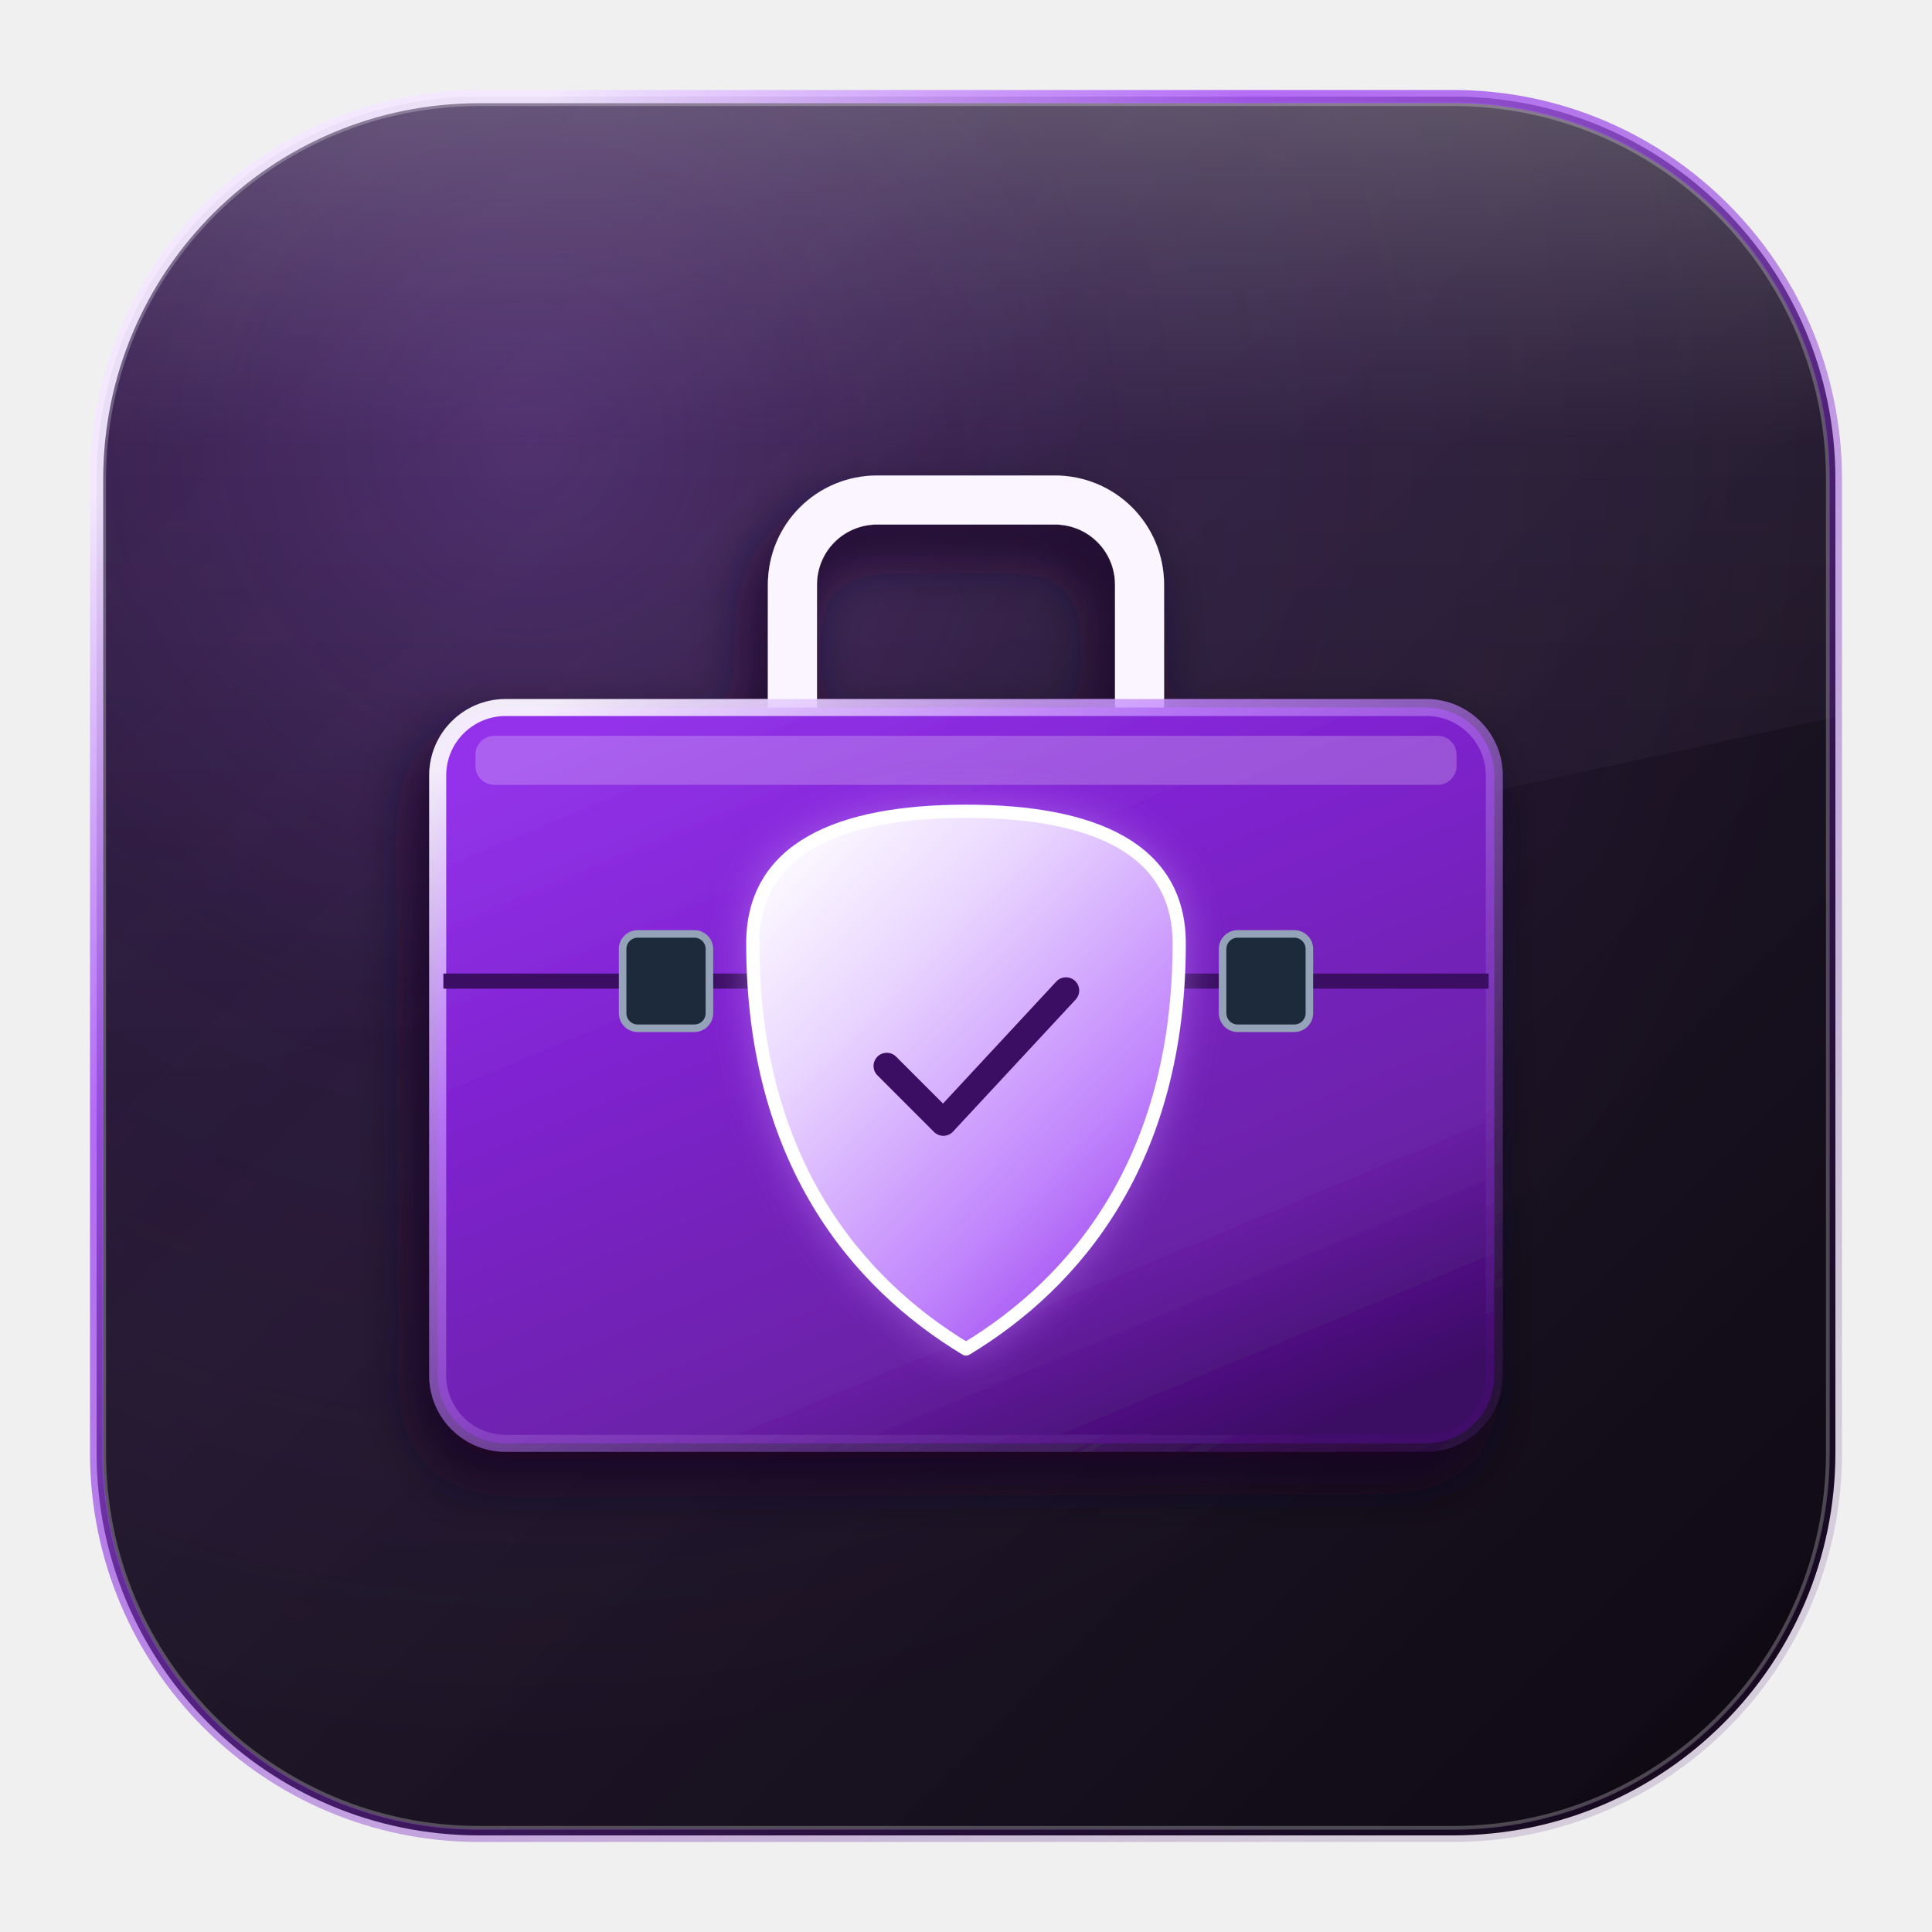
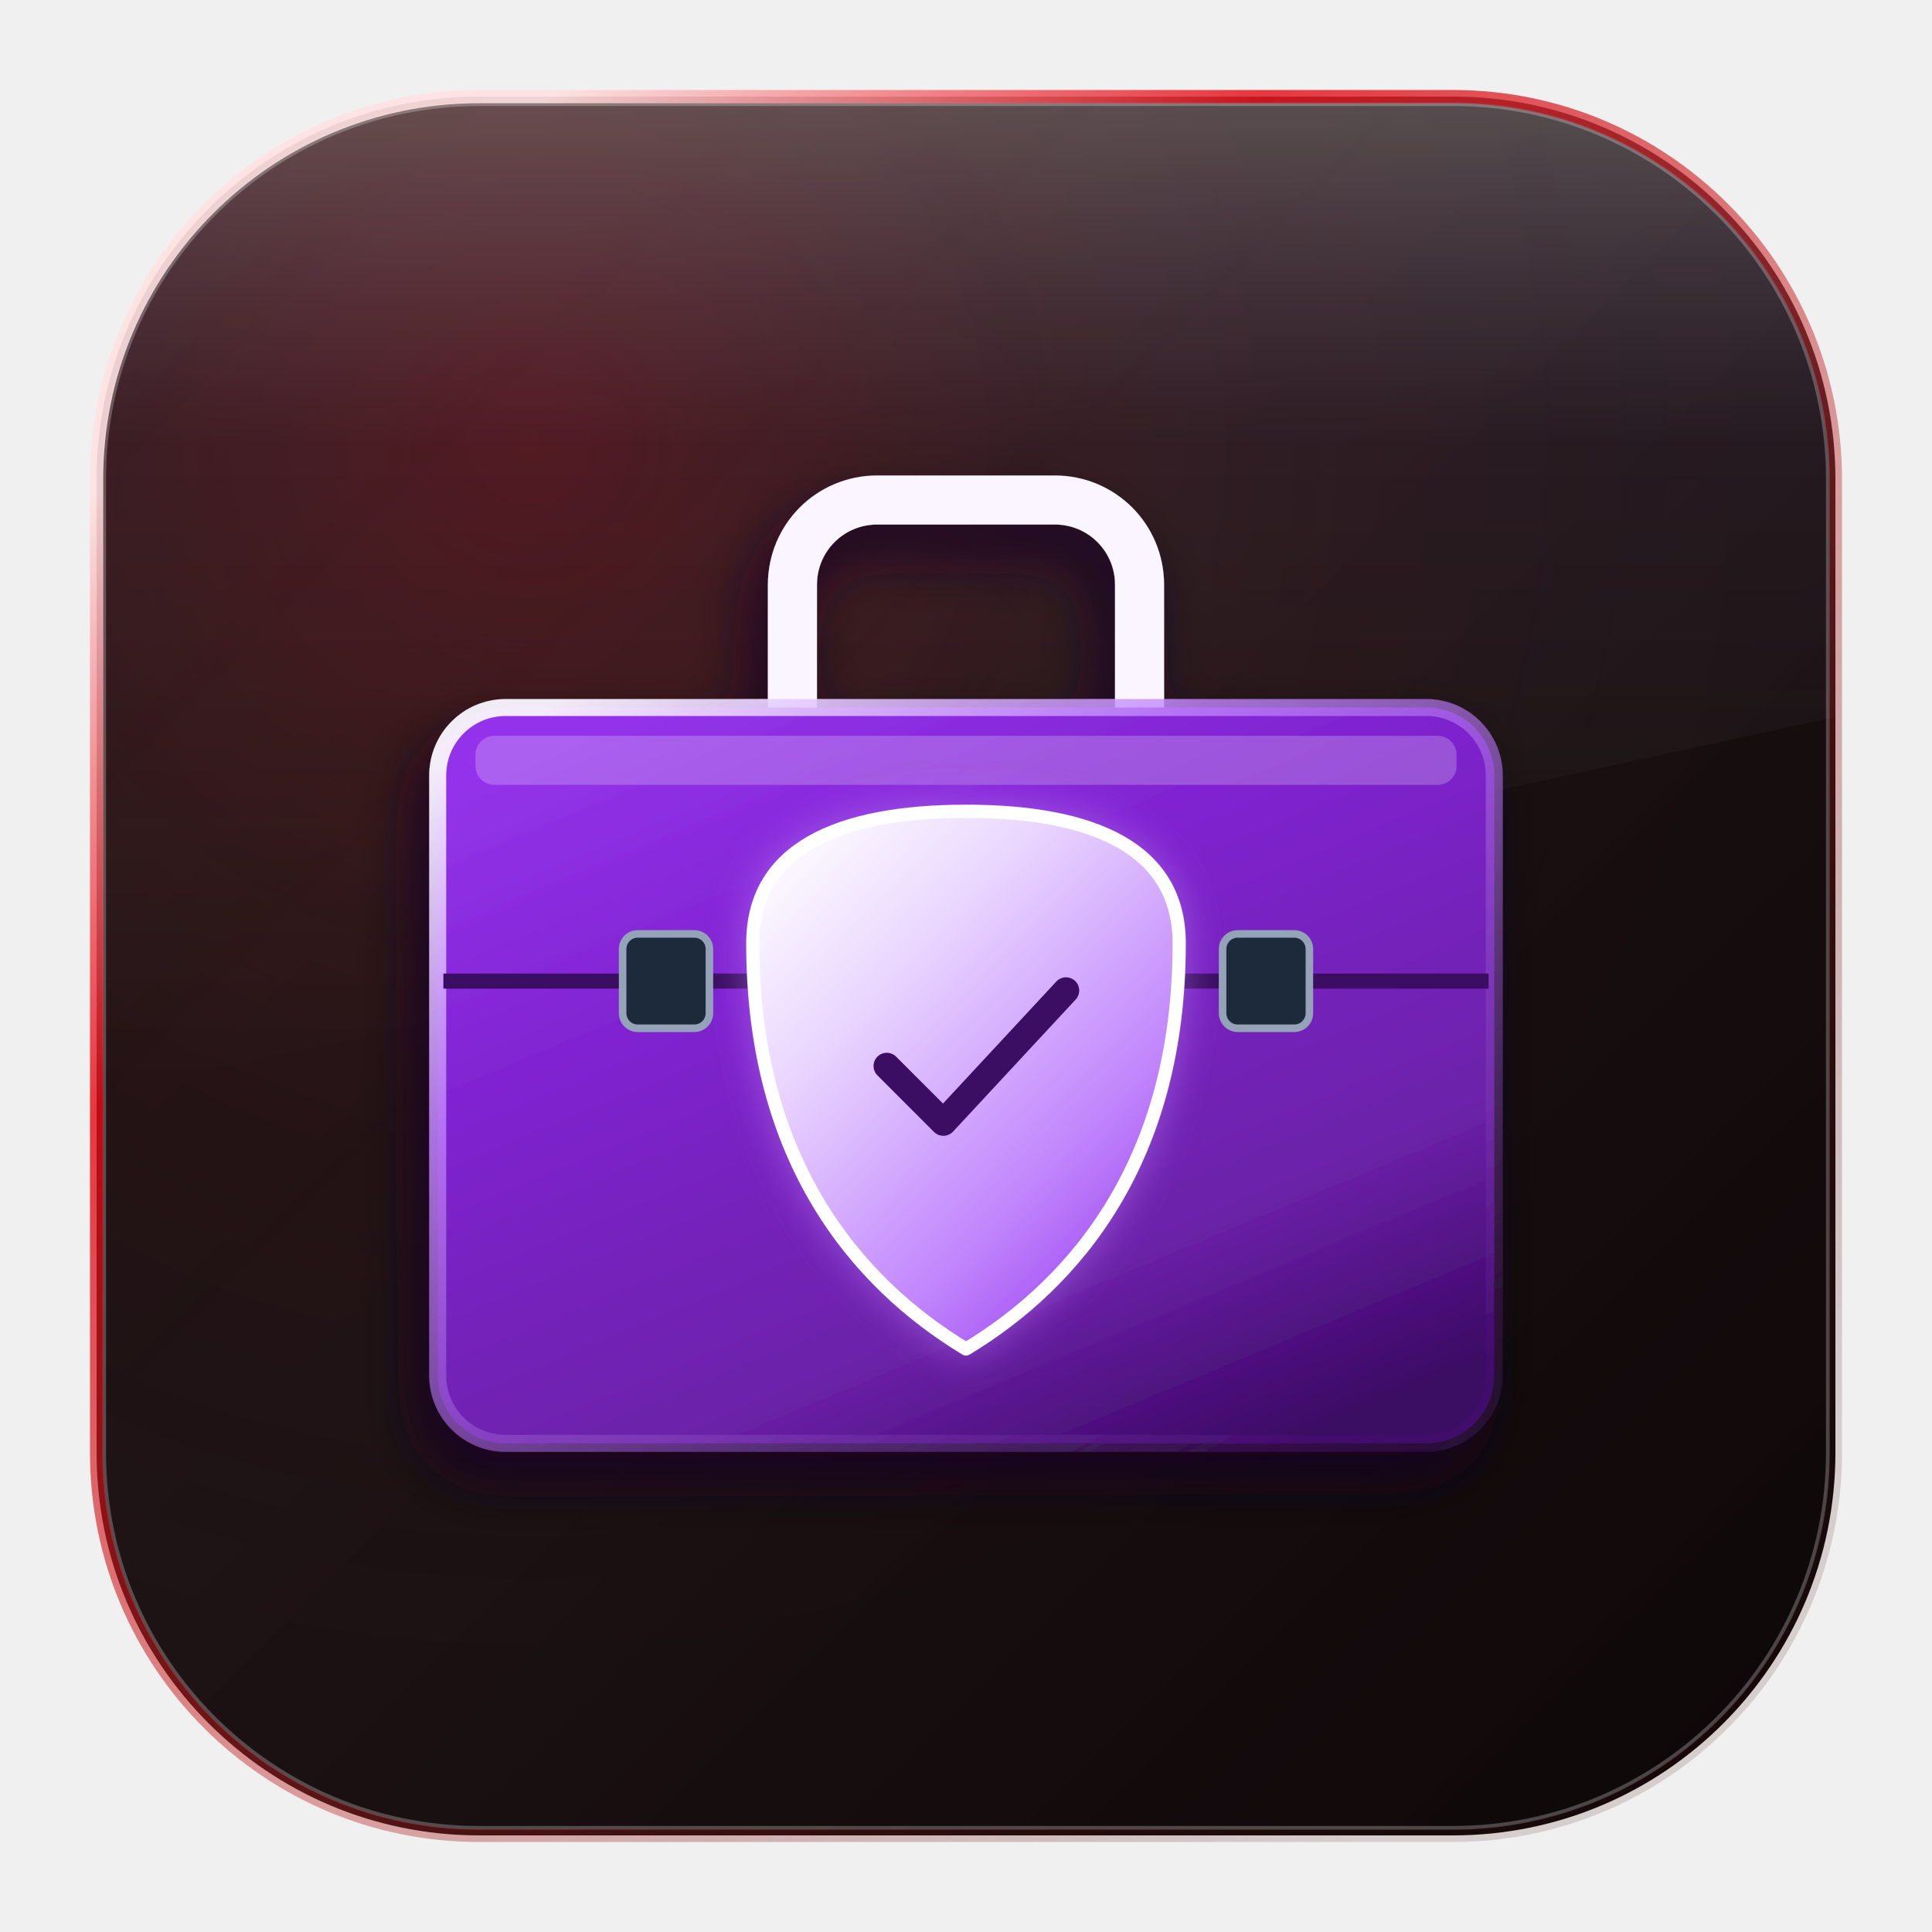
<svg xmlns="http://www.w3.org/2000/svg" viewBox="0 0 1024 1024" width="1024" height="1024">
  <defs>
    <filter id="prestA-shadow-main" x="-20%" y="-20%" width="140%" height="140%">
      <feDropShadow dx="-8" dy="16" stdDeviation="15" flood-color="#140224" flood-opacity="0.88" />
    </filter>
    <filter id="prestA-shadow-seal" x="-20%" y="-20%" width="140%" height="140%">
      <feDropShadow dx="-6" dy="12" stdDeviation="10" flood-color="#090112" flood-opacity="0.9" />
      <feDropShadow dx="0" dy="0" stdDeviation="10" flood-color="#C084FC" flood-opacity="0.5" />
    </filter>
    <linearGradient id="prestA-glass-base" x1="0%" y1="0%" x2="100%" y2="100%">
-       <stop offset="0%" stop-color="#180C26" stop-opacity="0.95" />
-       <stop offset="40%" stop-color="#10061B" stop-opacity="0.92" />
-       <stop offset="100%" stop-color="#07020C" stop-opacity="0.97" />
+       <stop offset="0%" stop-color="#180A0C" stop-opacity="0.96" />
+       <stop offset="45%" stop-color="#100507" stop-opacity="0.94" />
+       <stop offset="100%" stop-color="#080102" stop-opacity="0.98" />
    </linearGradient>
    <radialGradient id="prestA-glass-glow" cx="25%" cy="20%" r="75%">
-       <stop offset="0%" stop-color="#A855F7" stop-opacity="0.28" />
-       <stop offset="45%" stop-color="#7E22CE" stop-opacity="0.10" />
-       <stop offset="100%" stop-color="#A855F7" stop-opacity="0" />
+       <stop offset="0%" stop-color="#E50914" stop-opacity="0.22" />
+       <stop offset="40%" stop-color="#B91C1C" stop-opacity="0.08" />
+       <stop offset="100%" stop-color="#180A0C" stop-opacity="0" />
    </radialGradient>
    <linearGradient id="prestA-rim-border" x1="15%" y1="10%" x2="85%" y2="90%">
-       <stop offset="0%" stop-color="#F3E8FF" stop-opacity="0.95" />
-       <stop offset="25%" stop-color="#A855F7" stop-opacity="0.85" />
-       <stop offset="60%" stop-color="#7E22CE" stop-opacity="0.4" />
-       <stop offset="100%" stop-color="#3B0764" stop-opacity="0.15" />
+       <stop offset="0%" stop-color="#FEE2E2" stop-opacity="0.9" />
+       <stop offset="25%" stop-color="#E50914" stop-opacity="0.8" />
+       <stop offset="60%" stop-color="#B91C1C" stop-opacity="0.4" />
+       <stop offset="100%" stop-color="#450A0A" stop-opacity="0.15" />
    </linearGradient>
    <linearGradient id="prestA-specular-top" x1="0%" y1="0%" x2="0%" y2="100%">
      <stop offset="0%" stop-color="#FFFFFF" stop-opacity="0.25" />
      <stop offset="35%" stop-color="#D8B4FE" stop-opacity="0.06" />
      <stop offset="100%" stop-color="#FFFFFF" stop-opacity="0" />
    </linearGradient>
    <linearGradient id="prestA-case-grad" x1="20%" y1="0%" x2="80%" y2="100%">
      <stop offset="0%" stop-color="#9333EA" />
      <stop offset="35%" stop-color="#7E22CE" />
      <stop offset="75%" stop-color="#6B21A8" />
      <stop offset="100%" stop-color="#3B0764" />
    </linearGradient>
    <linearGradient id="prestA-case-rim" x1="10%" y1="0%" x2="90%" y2="100%">
      <stop offset="0%" stop-color="#FAF5FF" stop-opacity="0.95" />
      <stop offset="30%" stop-color="#C084FC" stop-opacity="0.8" />
      <stop offset="100%" stop-color="#581C87" stop-opacity="0.2" />
    </linearGradient>
    <linearGradient id="prestA-wrench-grad" x1="0%" y1="0%" x2="100%" y2="100%">
      <stop offset="0%" stop-color="#94A3B8" />
      <stop offset="40%" stop-color="#64748B" />
      <stop offset="100%" stop-color="#334155" />
    </linearGradient>
    <linearGradient id="prestA-seal-grad" x1="10%" y1="0%" x2="90%" y2="100%">
      <stop offset="0%" stop-color="#FFFFFF" />
      <stop offset="30%" stop-color="#E9D5FF" />
      <stop offset="70%" stop-color="#C084FC" />
      <stop offset="100%" stop-color="#9333EA" />
    </linearGradient>
    <clipPath id="prestA-plaque-clip">
      <rect x="51.2" y="51.2" width="921.6" height="921.6" rx="202.75" ry="202.75" />
    </clipPath>
  </defs>
  <g clip-path="url(#prestA-plaque-clip)">
    <rect x="51.2" y="51.2" width="921.6" height="921.6" fill="url(#prestA-glass-base)" />
    <rect x="51.2" y="51.2" width="921.6" height="921.6" fill="url(#prestA-glass-glow)" />
    <path d="M 51.2 51.2 L 972.8 51.2 L 972.8 380 L 51.2 580 Z" fill="url(#prestA-specular-top)" />
    <g id="prestA-symbol-group">
      <g filter="url(#prestA-shadow-main)">
        <path d="M 420 375 L 420 310 C 420 285, 440 265, 465 265 L 559 265 C 584 265, 604 285, 604 310 L 604 375" fill="none" stroke="#FAF5FF" stroke-width="26" stroke-linecap="round" stroke-linejoin="round" />
        <rect x="232" y="375" width="560" height="390" rx="36" ry="36" fill="url(#prestA-case-grad)" stroke="url(#prestA-case-rim)" stroke-width="9" />
        <rect x="252" y="390" width="520" height="26" rx="10" ry="10" fill="#FFFFFF" opacity="0.22" />
        <line x1="235" y1="520" x2="789" y2="520" stroke="#3B0764" stroke-width="8" />
        <rect x="330" y="495" width="46" height="50" rx="8" ry="8" fill="#1E293B" stroke="#94A3B8" stroke-width="4" />
        <rect x="648" y="495" width="46" height="50" rx="8" ry="8" fill="#1E293B" stroke="#94A3B8" stroke-width="4" />
      </g>
      <g filter="url(#prestA-shadow-seal)">
        <path d="M 512 430 C 580 430, 625 450, 625 500 C 625 615, 570 680, 512 715 C 454 680, 399 615, 399 500 C 399 450, 444 430, 512 430 Z" fill="url(#prestA-seal-grad)" stroke="#FFFFFF" stroke-width="7" stroke-linejoin="round" />
        <path d="M 470 565 L 500 595 L 565 525" fill="none" stroke="#3B0764" stroke-width="14" stroke-linecap="round" stroke-linejoin="round" />
      </g>
    </g>
    <rect x="55.2" y="55.2" width="913.6" height="913.6" rx="198.75" ry="198.75" fill="none" stroke="#FFFFFF" stroke-width="2" stroke-opacity="0.25" />
  </g>
  <rect x="51.2" y="51.2" width="921.6" height="921.6" rx="202.75" ry="202.75" fill="none" stroke="url(#prestA-rim-border)" stroke-width="7" />
</svg>
